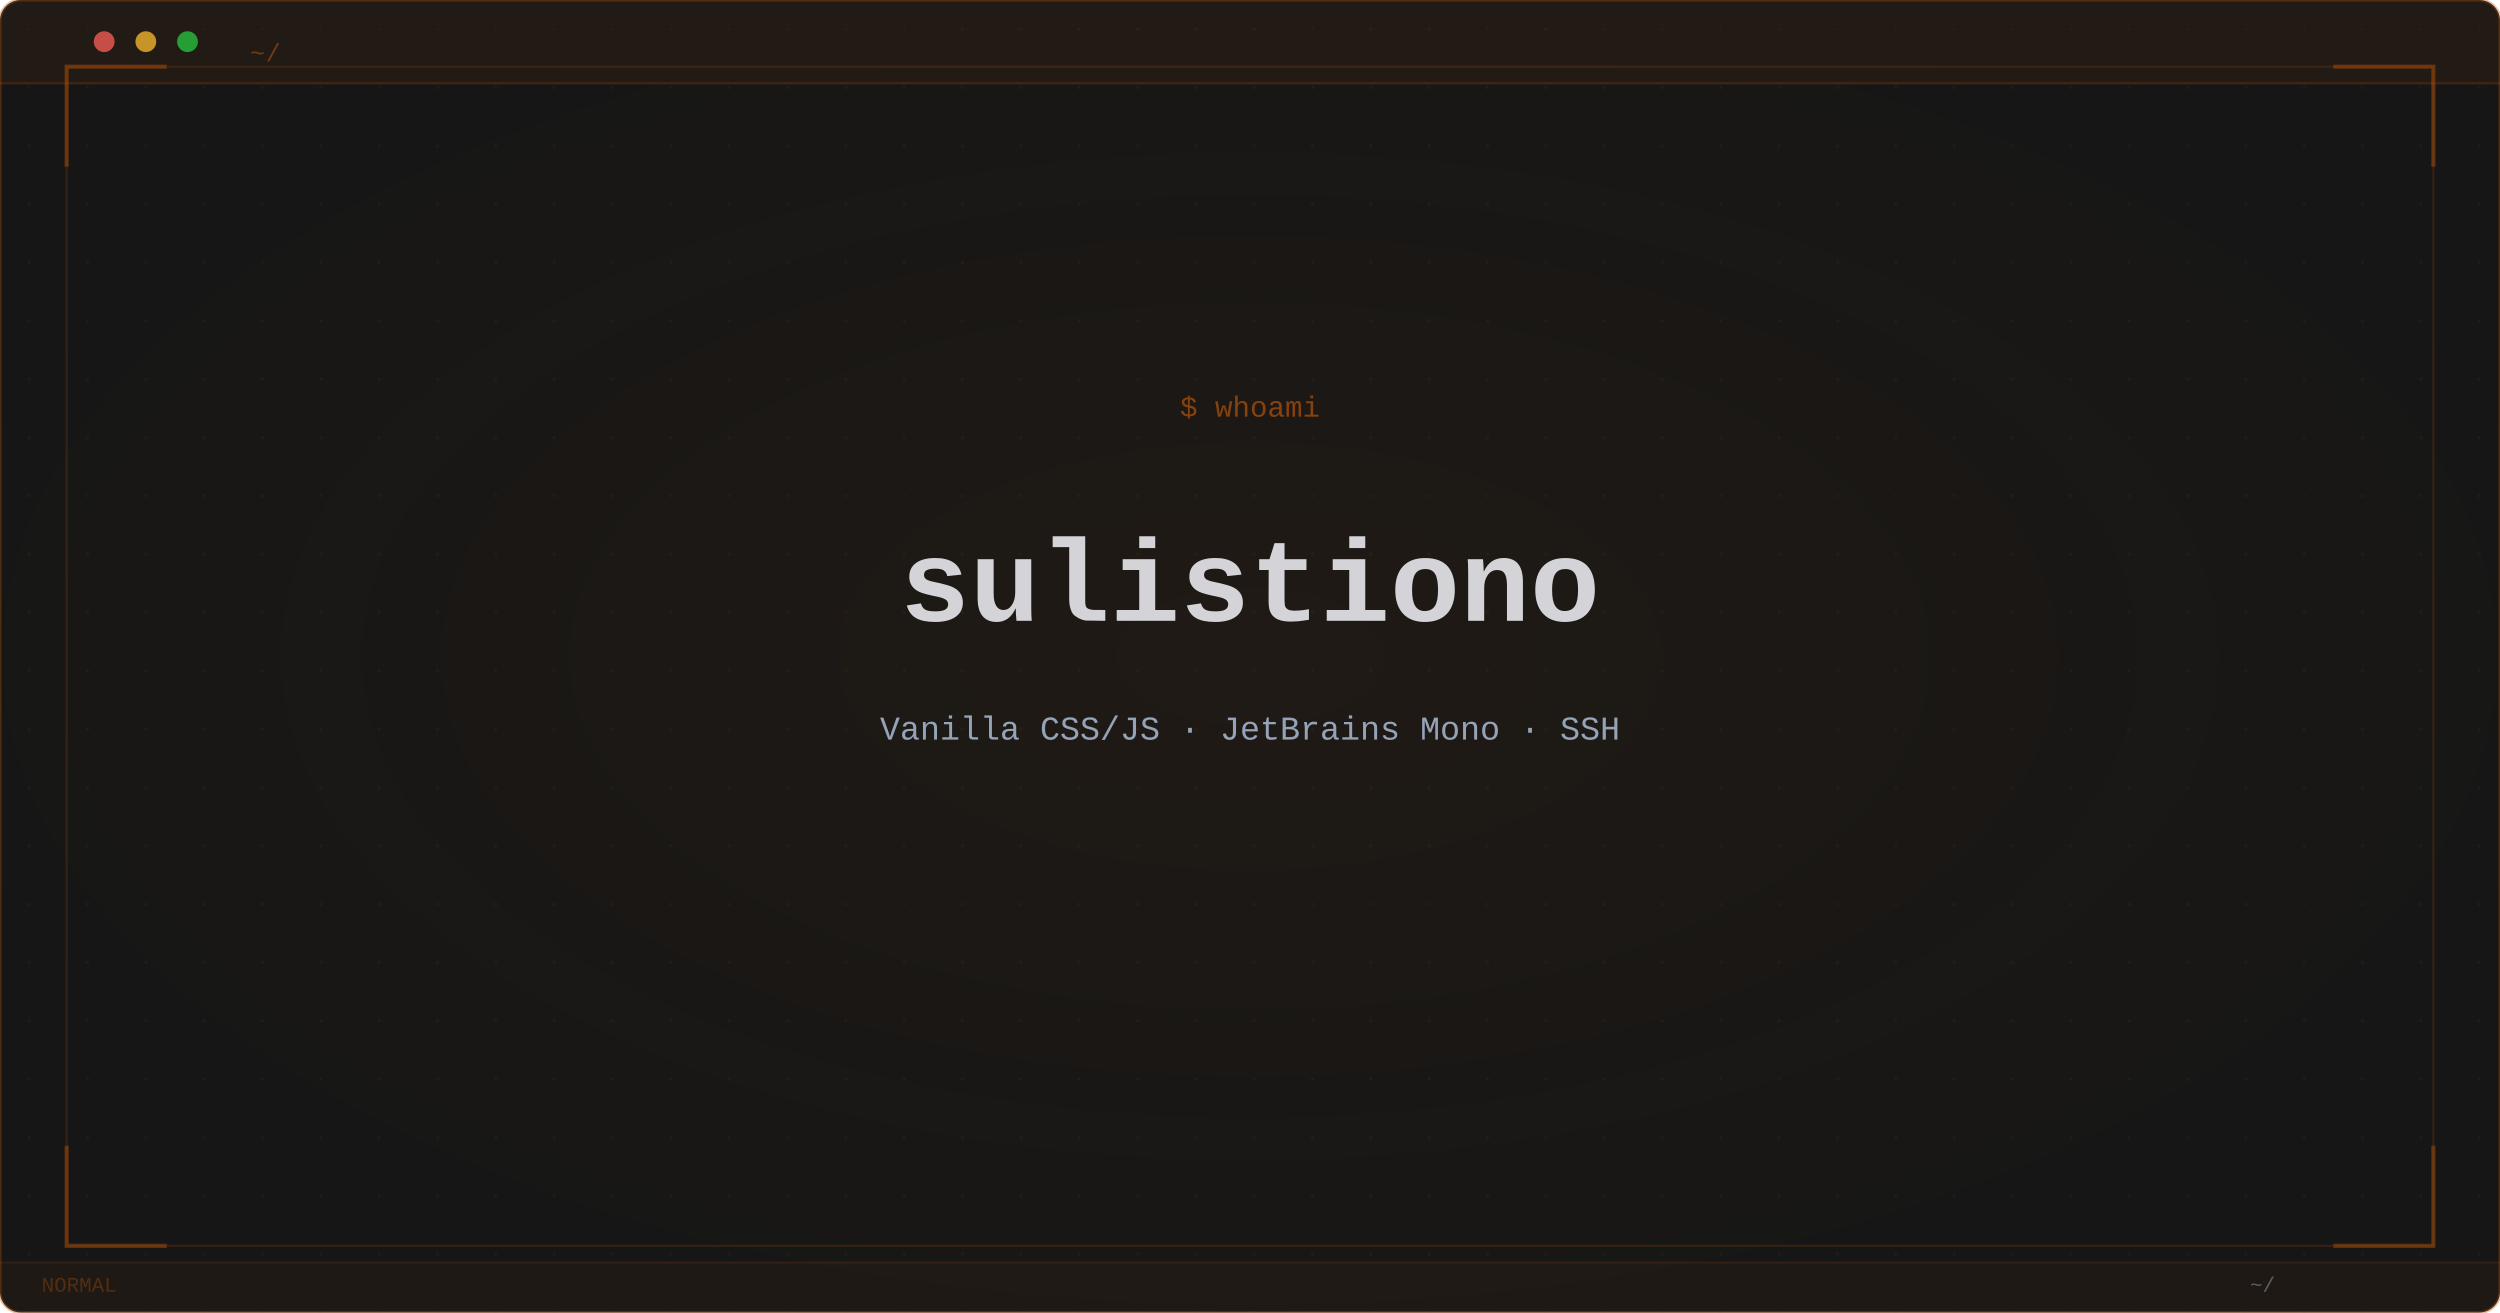
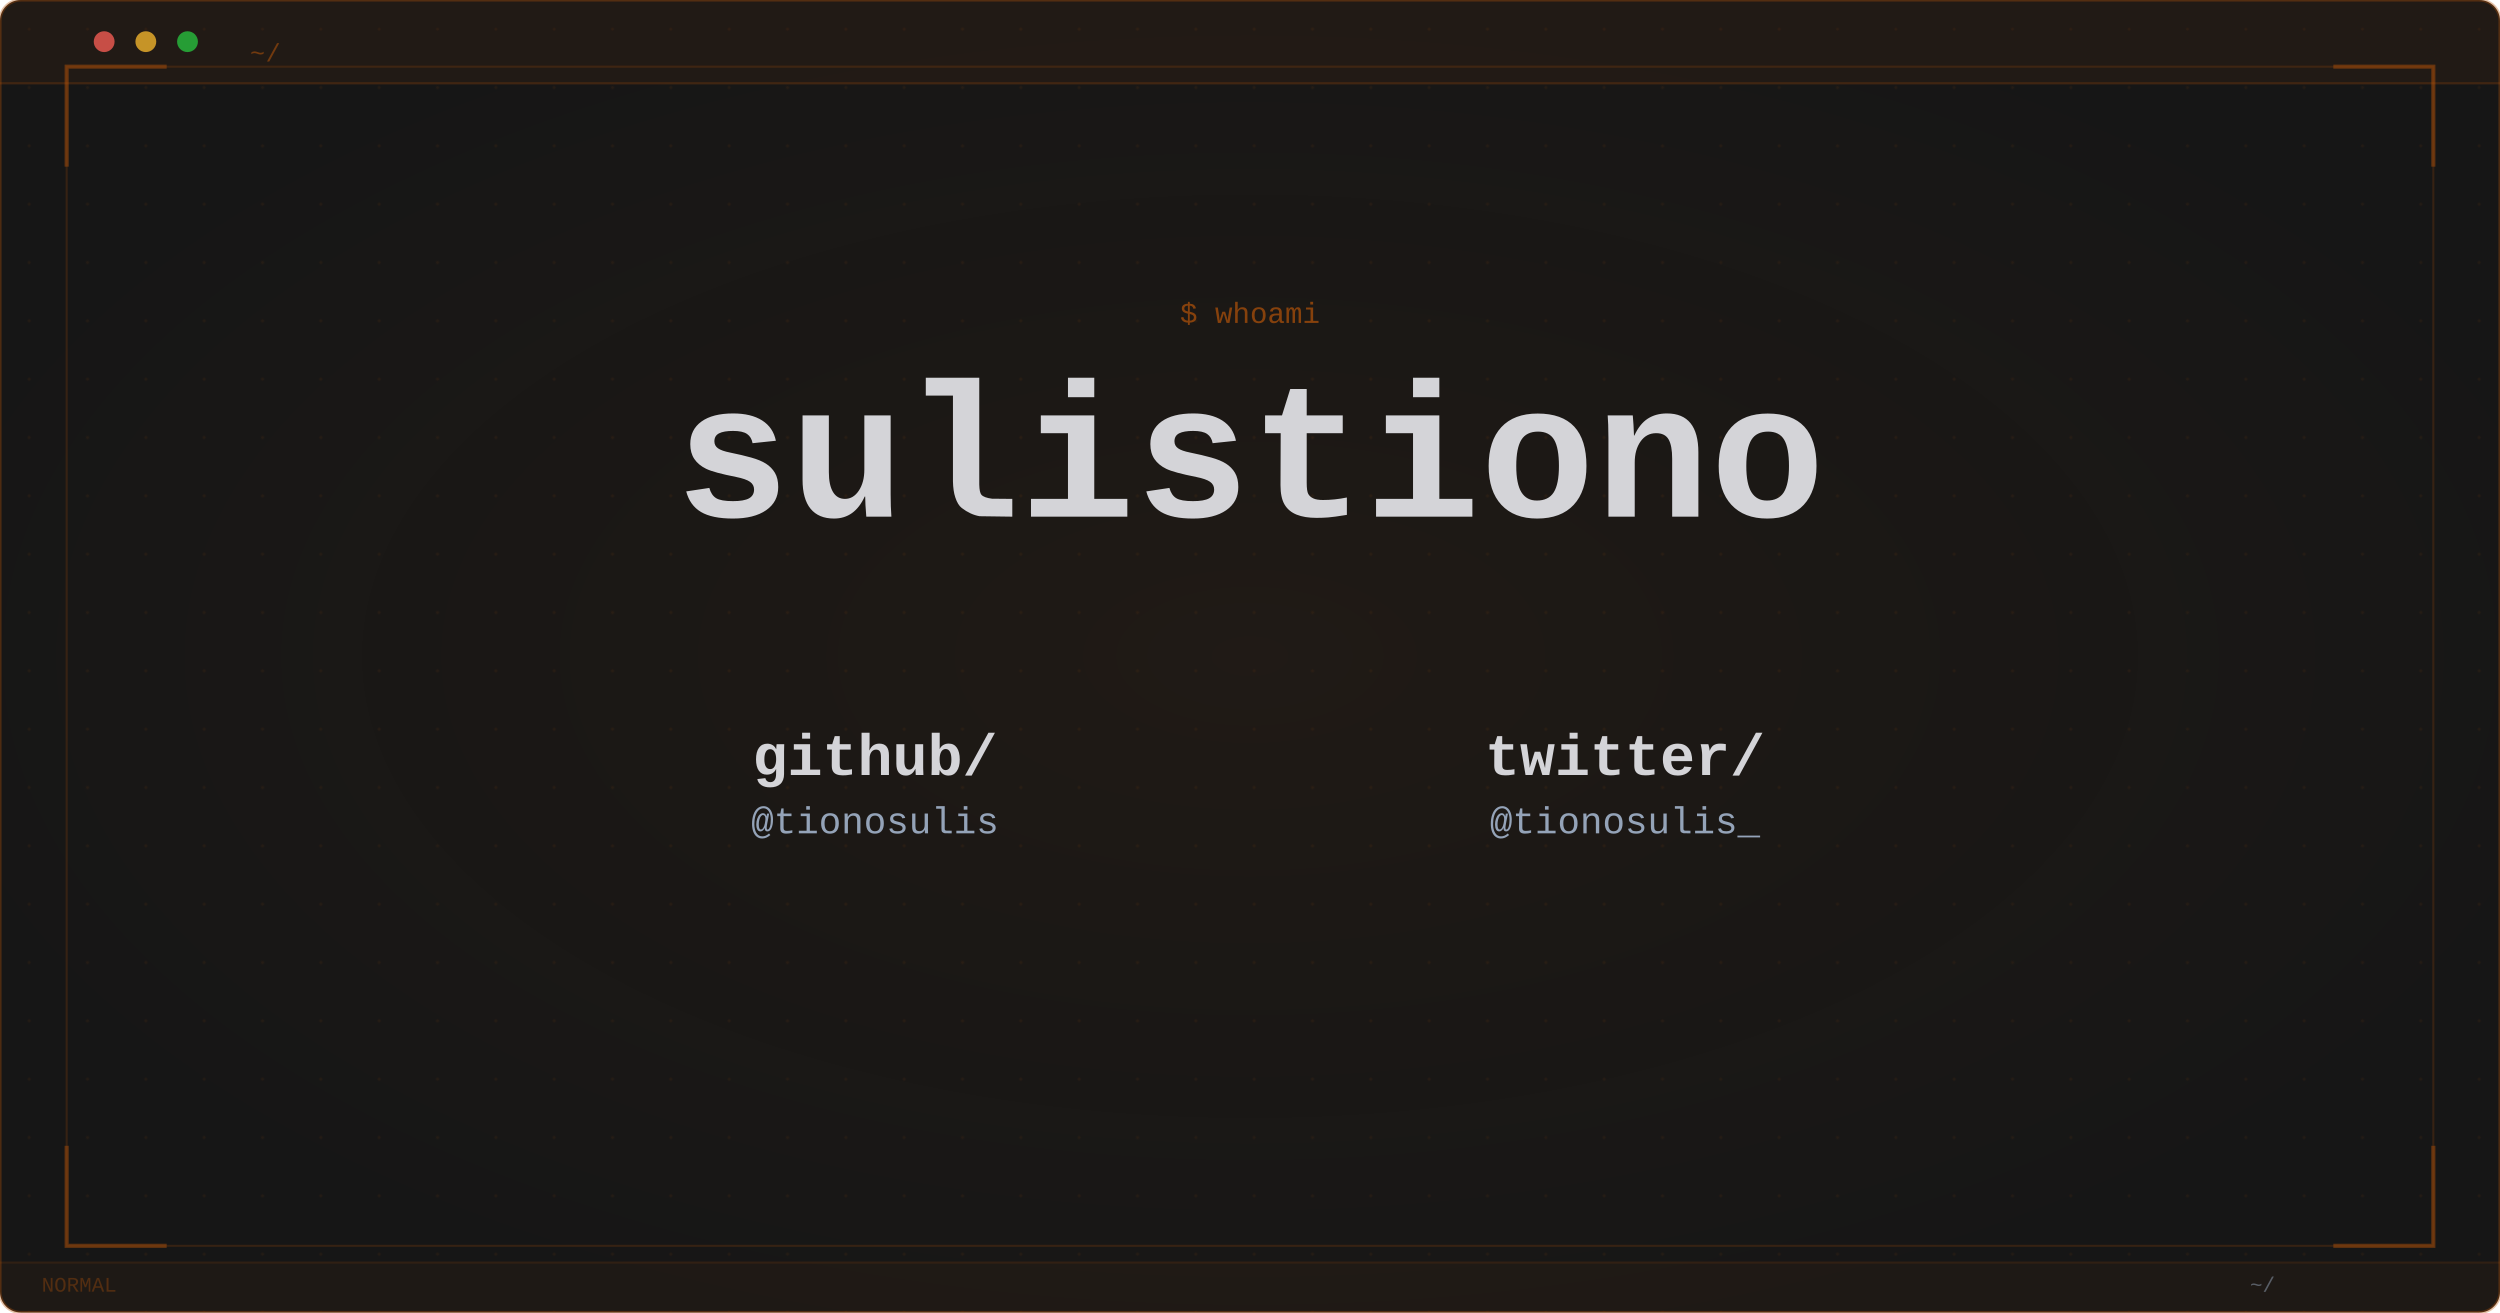
<svg xmlns="http://www.w3.org/2000/svg" viewBox="0 0 1200 630" width="1200" height="630">
  <defs>
    <pattern id="dots" x="0" y="0" width="28" height="28" patternUnits="userSpaceOnUse">
      <circle cx="14" cy="14" r="0.8" fill="#B45309" opacity="0.08" />
    </pattern>
    <radialGradient id="amberGlow" cx="50%" cy="50%" r="55%">
      <stop offset="0%" stop-color="#B45309" stop-opacity="0.06" />
      <stop offset="100%" stop-color="#B45309" stop-opacity="0" />
    </radialGradient>
    <clipPath id="rounded">
      <rect width="1200" height="630" rx="10" ry="10" />
    </clipPath>
  </defs>
  <g clip-path="url(#rounded)">
    <rect width="1200" height="630" fill="#161616" />
    <rect width="1200" height="630" fill="url(#dots)" />
    <rect width="1200" height="630" fill="url(#amberGlow)" />
    <rect x="32" y="32" width="1136" height="566" fill="none" stroke="#B45309" stroke-width="1" stroke-opacity="0.2" />
    <path d="M 32 80 L 32 32 L 80 32" fill="none" stroke="#B45309" stroke-width="2" stroke-opacity="0.45" />
    <path d="M 1120 32 L 1168 32 L 1168 80" fill="none" stroke="#B45309" stroke-width="2" stroke-opacity="0.45" />
    <path d="M 32 550 L 32 598 L 80 598" fill="none" stroke="#B45309" stroke-width="2" stroke-opacity="0.45" />
    <path d="M 1168 550 L 1168 598 L 1120 598" fill="none" stroke="#B45309" stroke-width="2" stroke-opacity="0.45" />
    <rect x="0" y="0" width="1200" height="40" fill="#B45309" fill-opacity="0.07" />
    <line x1="0" y1="40" x2="1200" y2="40" stroke="#B45309" stroke-width="1" stroke-opacity="0.25" />
    <circle cx="50" cy="20" r="5" fill="#ff5f57" opacity="0.75" />
    <circle cx="70" cy="20" r="5" fill="#febc2e" opacity="0.75" />
    <circle cx="90" cy="20" r="5" fill="#28c840" opacity="0.75" />
    <text x="120" y="26" font-family="'JetBrains Mono', 'Liberation Mono', monospace" font-size="12" fill="#B45309" opacity="0.55" letter-spacing="0.3" dominant-baseline="middle">~/</text>
-     <text x="600" y="200" font-family="'JetBrains Mono', 'Liberation Mono', monospace" font-size="14" fill="#B45309" opacity="0.7" text-anchor="middle">$ whoami</text>
-     <text x="600" y="298" font-family="'JetBrains Mono', 'Liberation Mono', monospace" font-size="56" font-weight="700" fill="#d4d4d8" text-anchor="middle">sulistiono</text>
-     <text x="600" y="355" font-family="'JetBrains Mono', 'Liberation Mono', monospace" font-size="16" fill="#94a3b8" text-anchor="middle">Vanilla CSS/JS · JetBrains Mono · SSH</text>
+     <text x="600" y="155" font-family="'JetBrains Mono', 'Liberation Mono', monospace" font-size="14" fill="#B45309" opacity="0.7" text-anchor="middle">$ whoami</text>
+     <text x="600" y="248" font-family="'JetBrains Mono', 'Liberation Mono', monospace" font-size="92" font-weight="700" fill="#d4d4d8" text-anchor="middle">sulistiono</text>
+     <text x="420" y="372" font-family="'JetBrains Mono', 'Liberation Mono', monospace" font-size="28" font-weight="700" fill="#d4d4d8" text-anchor="middle">github/</text>
+     <text x="420" y="400" font-family="'JetBrains Mono', 'Liberation Mono', monospace" font-size="18" fill="#94a3b8" text-anchor="middle">@tionosulis</text>
+     <text x="780" y="372" font-family="'JetBrains Mono', 'Liberation Mono', monospace" font-size="28" font-weight="700" fill="#d4d4d8" text-anchor="middle">twitter/</text>
+     <text x="780" y="400" font-family="'JetBrains Mono', 'Liberation Mono', monospace" font-size="18" fill="#94a3b8" text-anchor="middle">@tionosulis_</text>
    <rect x="0" y="606" width="1200" height="24" fill="#B45309" fill-opacity="0.05" />
    <line x1="0" y1="606" x2="1200" y2="606" stroke="#B45309" stroke-width="1" stroke-opacity="0.15" />
    <text x="20" y="620" font-family="'JetBrains Mono', 'Liberation Mono', monospace" font-size="10" fill="#B45309" opacity="0.35">NORMAL</text>
    <text x="1080" y="620" font-family="'JetBrains Mono', 'Liberation Mono', monospace" font-size="10" fill="#94a3b8" opacity="0.5">~/</text>
  </g>
  <rect width="1200" height="630" rx="10" ry="10" fill="none" stroke="#B45309" stroke-width="1.5" stroke-opacity="0.35" />
</svg>
